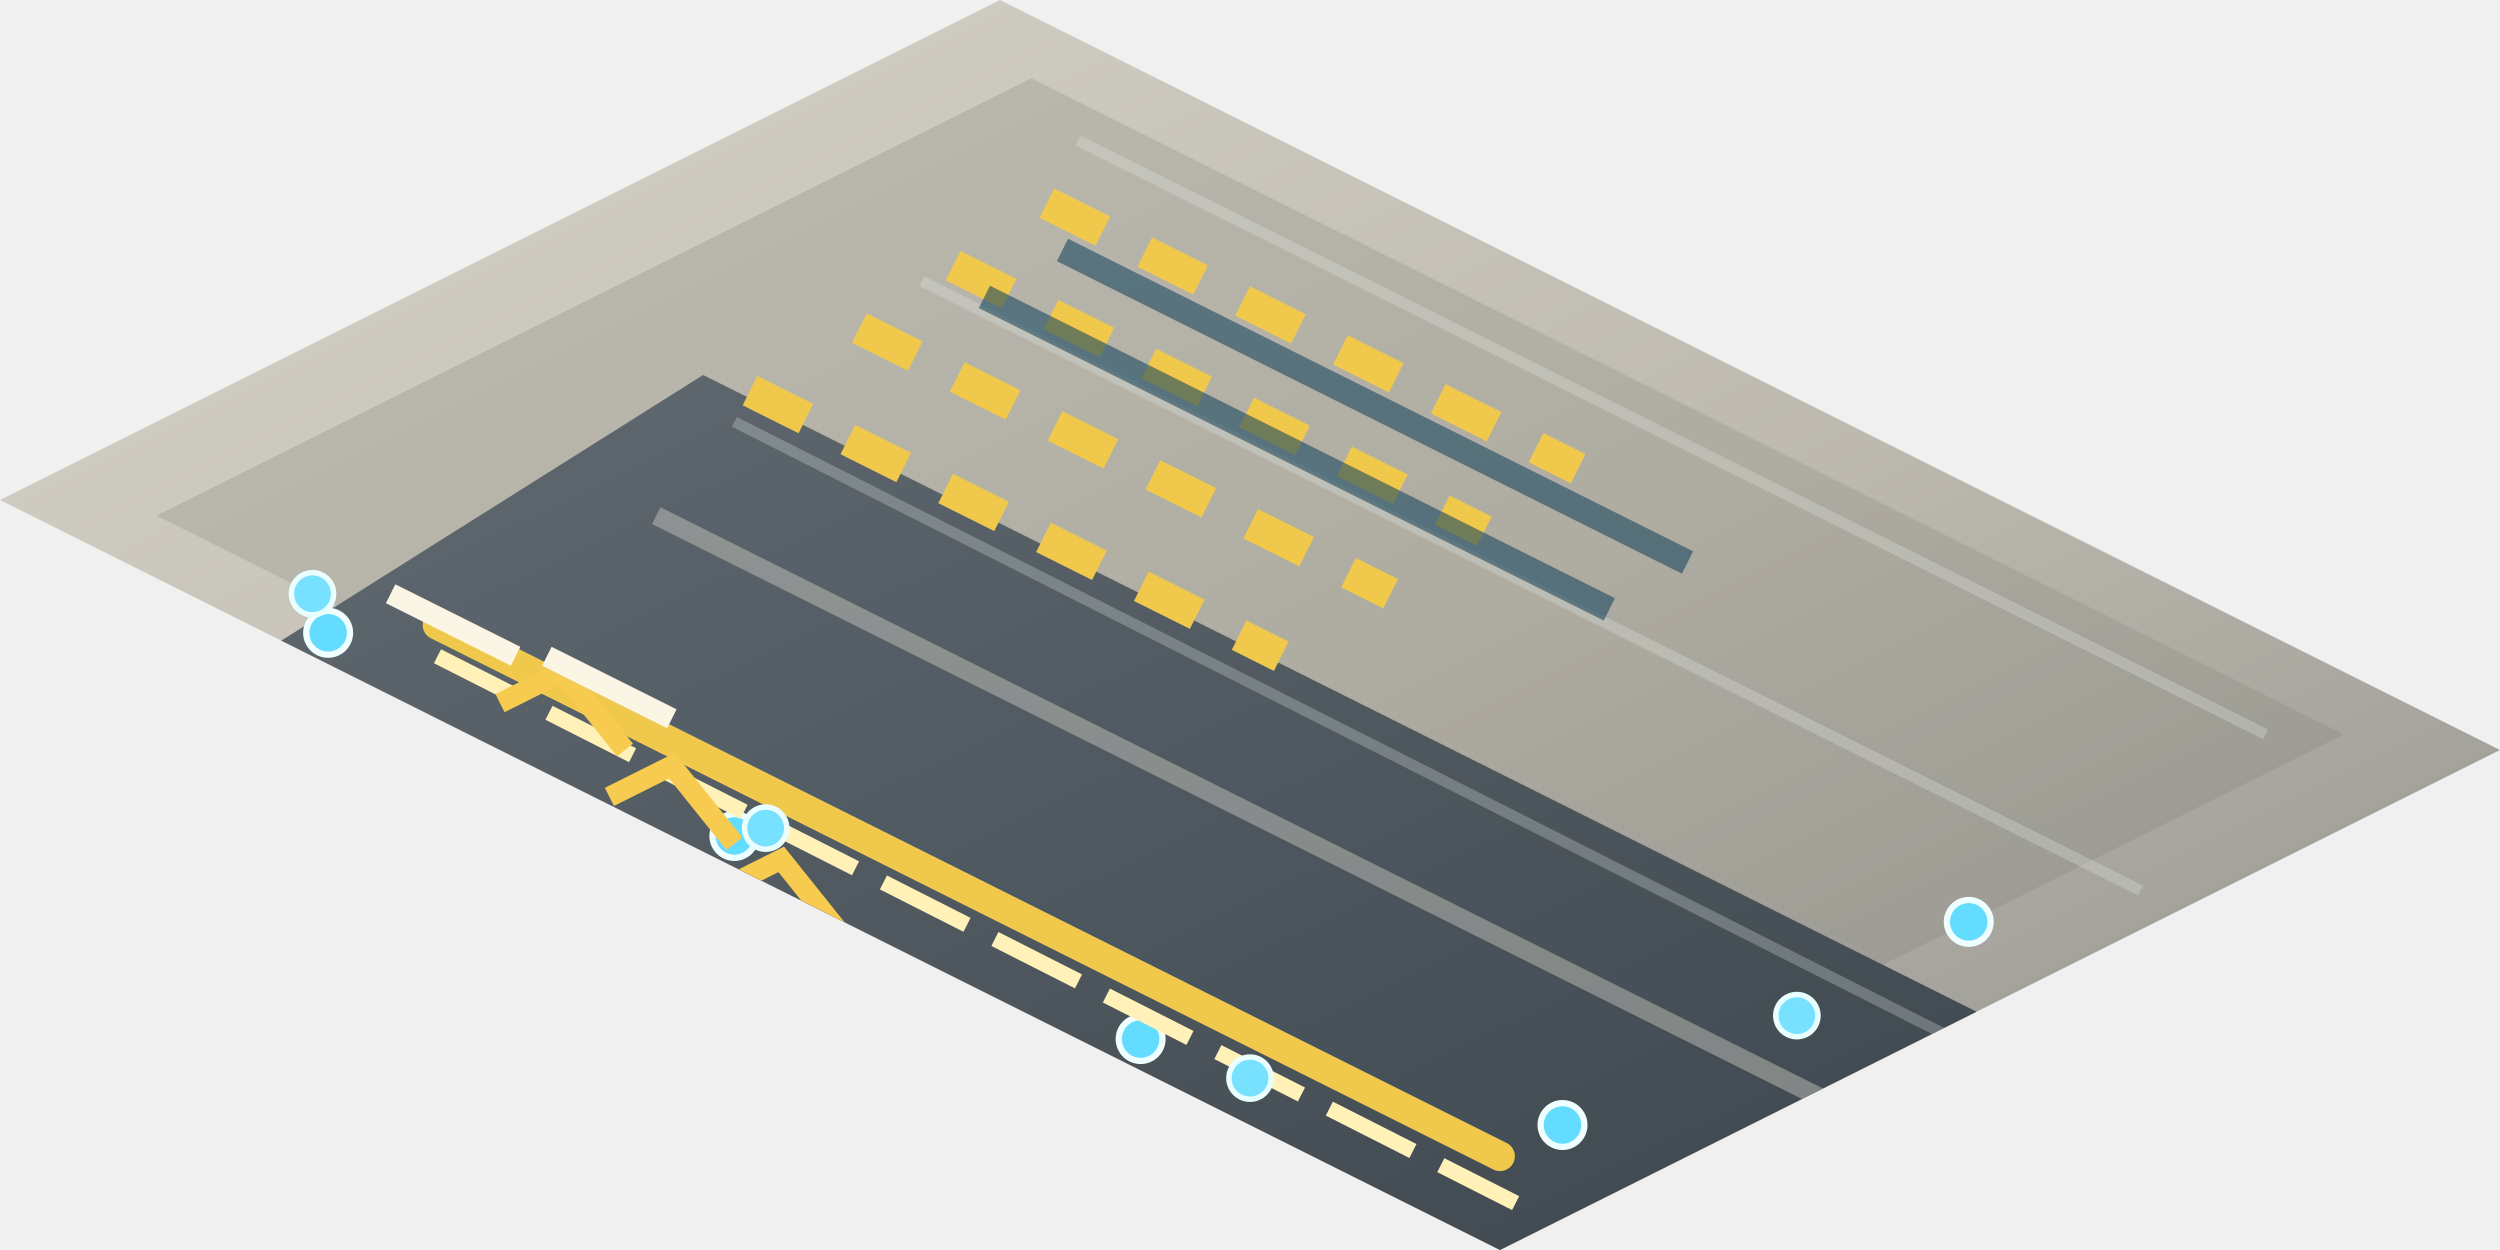
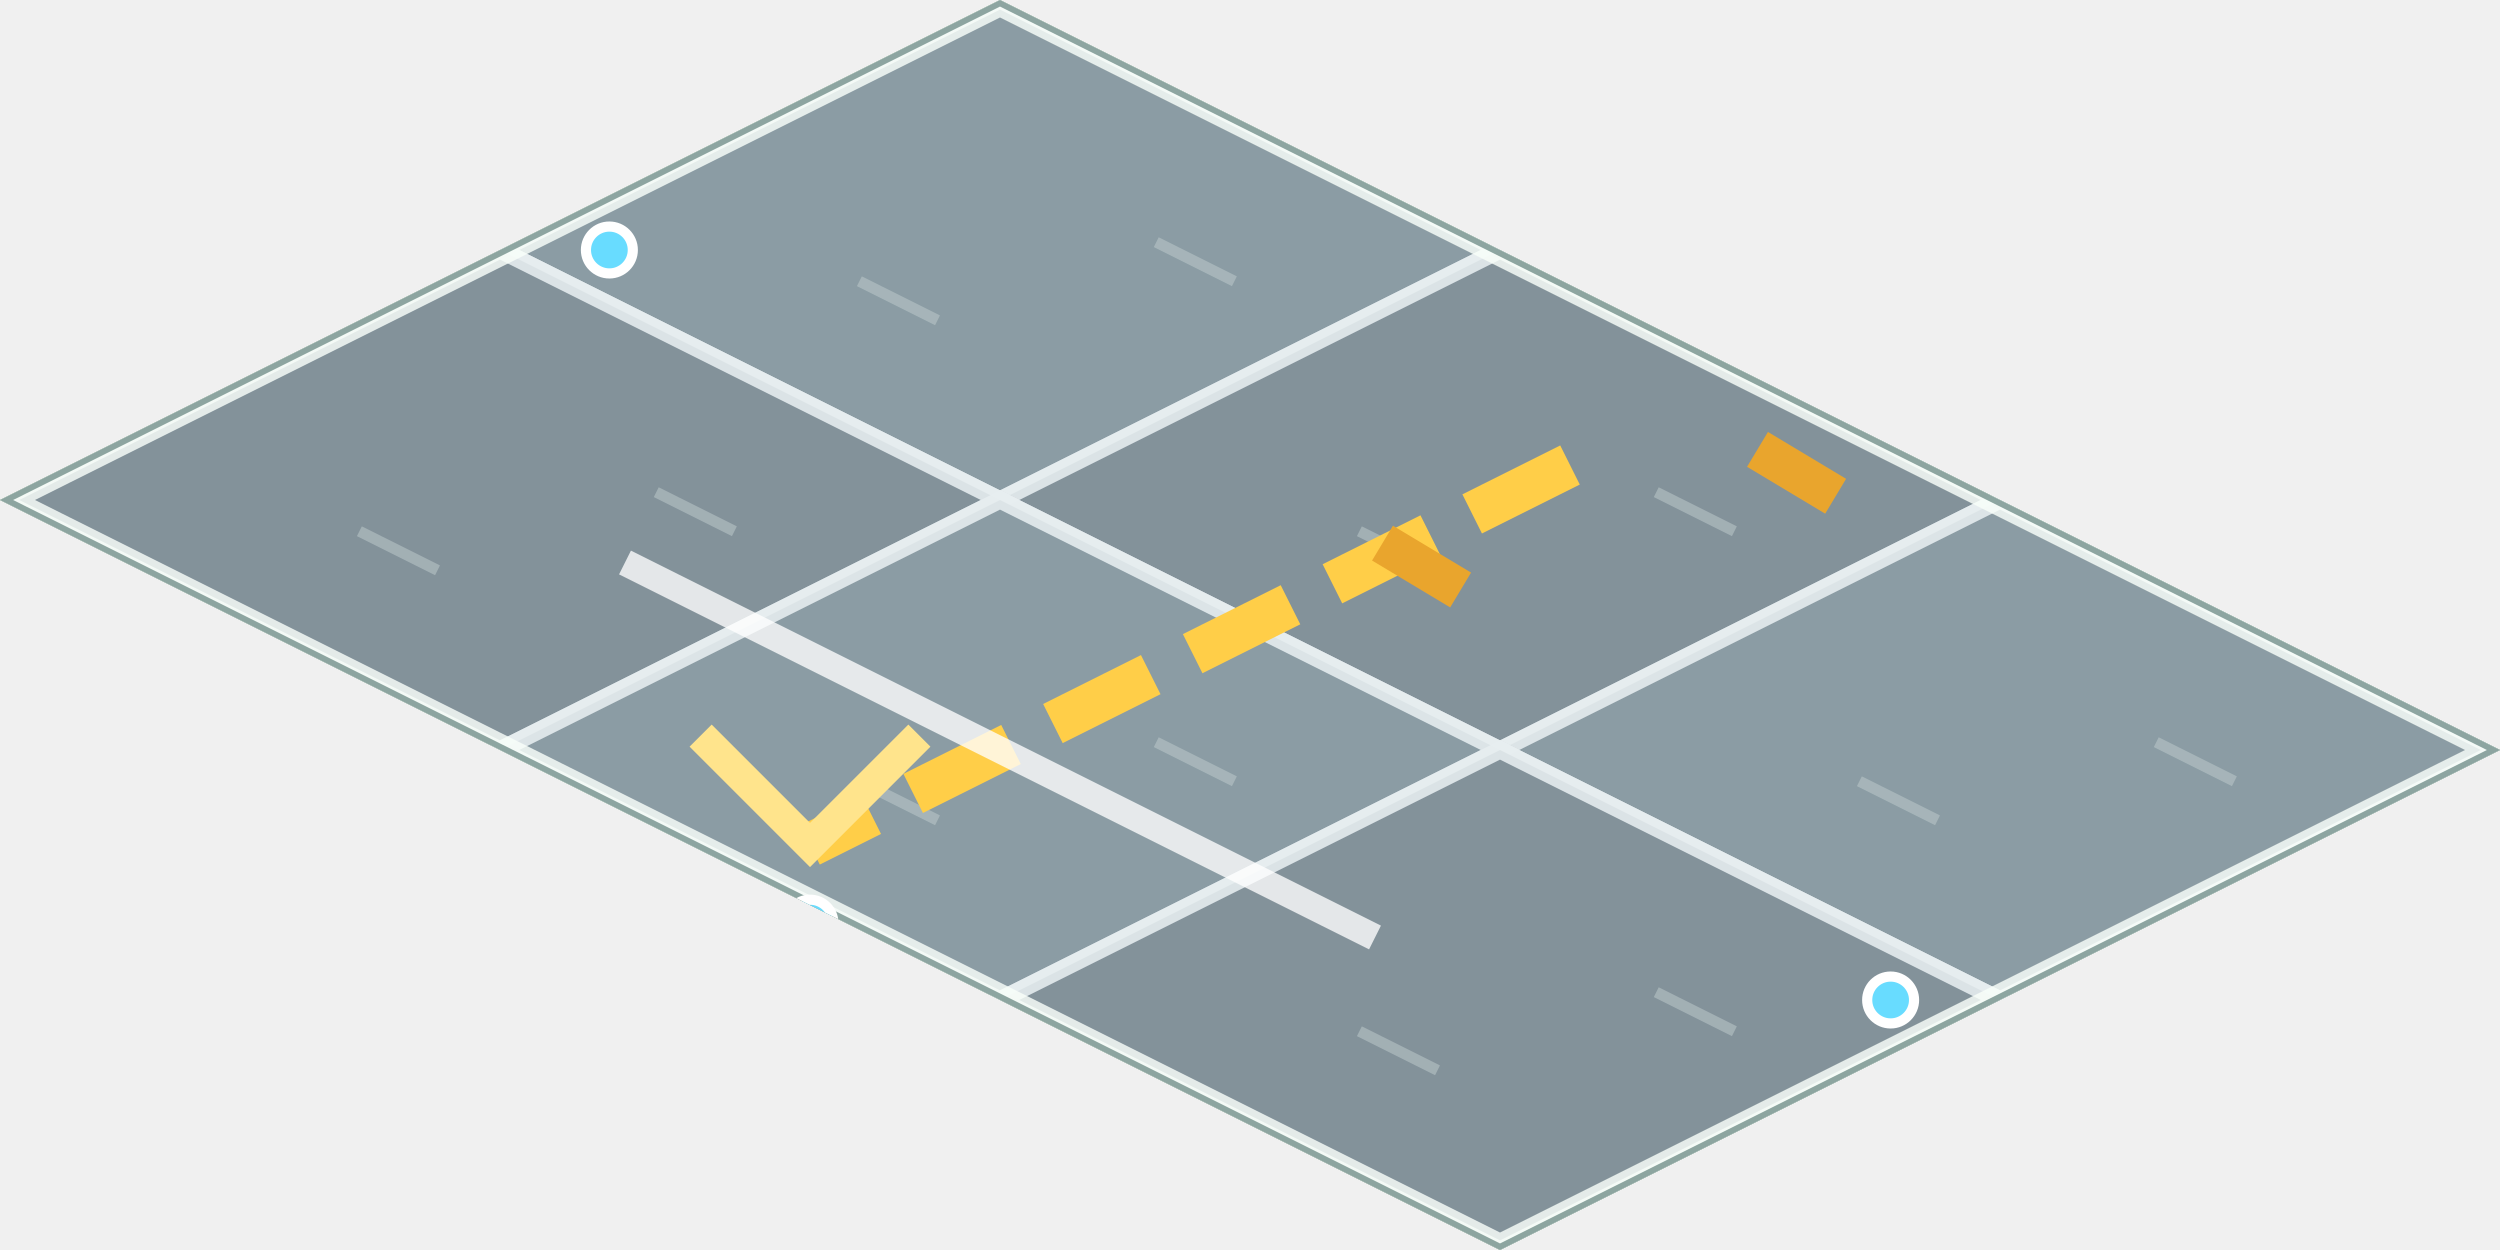
<svg xmlns="http://www.w3.org/2000/svg" width="160" height="80" viewBox="0 0 160 80">
  <defs>
-     <clipPath id="footprint">
+     <clipPath id="gridDiamond">
      <polygon points="64,0 160,48 96,80 0,32" />
    </clipPath>
-     <linearGradient id="concrete" x1="0" y1="0" x2="1" y2="1">
-       <stop offset="0" stop-color="#d8d5ca" />
-       <stop offset=".55" stop-color="#bdb9ae" />
-       <stop offset="1" stop-color="#90918c" />
-     </linearGradient>
-     <linearGradient id="apron" x1="0" y1="0" x2="1" y2="1">
-       <stop offset="0" stop-color="#606a70" />
-       <stop offset="1" stop-color="#3c464c" />
+     <linearGradient id="ground" x1="0" y1="0" x2=".85" y2="1">
+       <stop stop-color="#9ee16f" />
+       <stop offset=".65" stop-color="#69ba53" />
+       <stop offset="1" stop-color="#4d9346" />
    </linearGradient>
  </defs>
-   <g clip-path="url(#footprint)">
-     <polygon points="64,0 160,48 96,80 0,32" fill="url(#concrete)" />
-     <polygon points="66,5 150,47 94,75 10,33" fill="#7e7c76" opacity=".24" />
-     <polygon points="45,24 134,68.5 96,80 18,41" fill="url(#apron)" />
-     <path d="M28 40 L96 74" stroke="#f0c94c" stroke-width="1.9" stroke-linecap="round" />
-     <path d="M42 33 L126 75" stroke="#d8d5ca" stroke-width="1.2" opacity=".42" />
-     <path d="M48 25 L82 42" stroke="#f0c94c" stroke-width="2.1" stroke-dasharray="4 3" />
-     <path d="M55 21 L89 38" stroke="#f0c94c" stroke-width="2.1" stroke-dasharray="4 3" />
-     <path d="M61 17 L95 34" stroke="#f0c94c" stroke-width="2.1" stroke-dasharray="4 3" />
-     <path d="M67 13 L101 30" stroke="#f0c94c" stroke-width="2.1" stroke-dasharray="4 3" />
-     <g fill="#64dcff" stroke="#efffff" stroke-width=".4">
-       <circle cx="21" cy="40.5" r="1.4" />
-       <circle cx="47" cy="53.5" r="1.4" />
-       <circle cx="73" cy="66.5" r="1.4" />
-       <circle cx="100" cy="72" r="1.4" />
-       <circle cx="126" cy="59" r="1.4" />
-     </g>
-     <g id="hangar-pad-v4">
-       <path d="M69 9l76 38M59 18l78 39M47 27l83 42" stroke="#e6ebea" stroke-width=".7" opacity=".27" />
-       <path d="M28 42l69 35" fill="none" stroke="#fff1b8" stroke-width="1" stroke-dasharray="6 2" />
-       <path d="M32 45l4-2 4 5m-1 3l4-2 4 5m-1 3l4-2 4 5" fill="none" stroke="#f6cb50" stroke-width="1.3" />
-       <path d="M63 19l40 20M68 16l40 20" stroke="#1b4a61" stroke-width="1.6" opacity=".6" />
-       <path d="M25 38l8 4m2 0l8 4" stroke="#fbf5e5" stroke-width="1.35" />
-       <g fill="#77e1ff" stroke="#e8feff" stroke-width=".35">
-         <circle cx="20" cy="38" r="1.35" />
-         <circle cx="49" cy="53" r="1.35" />
-         <circle cx="80" cy="69" r="1.35" />
-         <circle cx="115" cy="65" r="1.35" />
-       </g>
+   <g clip-path="url(#gridDiamond)">
+     <polygon points="64,0 160,48 96,80 0,32" fill="url(#ground)" />
+     <polygon points="64,0 96,16 64,32 32,16" fill="#8b9ca4" stroke="#e7eef0" stroke-opacity=".88" stroke-width="1.1" />
+     <path d="M55 18l5 2.5m14-5l5 2.5" fill="none" stroke="#bcc9ca" stroke-width=".7" opacity=".55" />
+     <polygon points="96,16 128,32 96,48 64,32" fill="#83929a" stroke="#e7eef0" stroke-opacity=".88" stroke-width="1.1" />
+     <path d="M87 34l5 2.5m14-5l5 2.5" fill="none" stroke="#bcc9ca" stroke-width=".7" opacity=".55" />
+     <polygon points="128,32 160,48 128,64 96,48" fill="#8b9ca4" stroke="#e7eef0" stroke-opacity=".88" stroke-width="1.1" />
+     <path d="M119 50l5 2.5m14-5l5 2.5" fill="none" stroke="#bcc9ca" stroke-width=".7" opacity=".55" />
+     <polygon points="32,16 64,32 32,48 0,32" fill="#83929a" stroke="#e7eef0" stroke-opacity=".88" stroke-width="1.1" />
+     <path d="M23 34l5 2.5m14-5l5 2.5" fill="none" stroke="#bcc9ca" stroke-width=".7" opacity=".55" />
+     <polygon points="64,32 96,48 64,64 32,48" fill="#8b9ca4" stroke="#e7eef0" stroke-opacity=".88" stroke-width="1.1" />
+     <path d="M55 50l5 2.5m14-5l5 2.5" fill="none" stroke="#bcc9ca" stroke-width=".7" opacity=".55" />
+     <polygon points="96,48 128,64 96,80 64,64" fill="#83929a" stroke="#e7eef0" stroke-opacity=".88" stroke-width="1.1" />
+     <path d="M87 66l5 2.5m14-5l5 2.5" fill="none" stroke="#bcc9ca" stroke-width=".7" opacity=".55" />
+     <polygon points="64,0 160,48 96,80 0,32" fill="none" stroke="#f9fffa" stroke-width="2" opacity=".82" />
+     <polygon points="64,0 160,48 96,80 0,32" fill="none" stroke="#476c67" stroke-width=".75" opacity=".6" />
+     <path d="M100.48 29.76L51.84 54.08" stroke="#ffce48" stroke-width="2.8" stroke-dasharray="7 3" />
+     <path d="M40 36L88 60" stroke="#fff" opacity=".78" stroke-width="1.7" />
+     <path d="M44.84 47.08l7 7 7-7" stroke="#ffe48c" stroke-width="2" fill="none" />
+     <path d="M88.48 34.76l5 3m19-9l5 3" stroke="#e9a52d" stroke-width="2.6" />
+     <g fill="#68dcff" stroke="#fff" stroke-width=".65">
+       <circle cx="39" cy="16" r="1.5" />
+       <circle cx="121" cy="64" r="1.5" />
+       <circle cx="51.84" cy="59.08" r="1.5" />
    </g>
  </g>
</svg>
